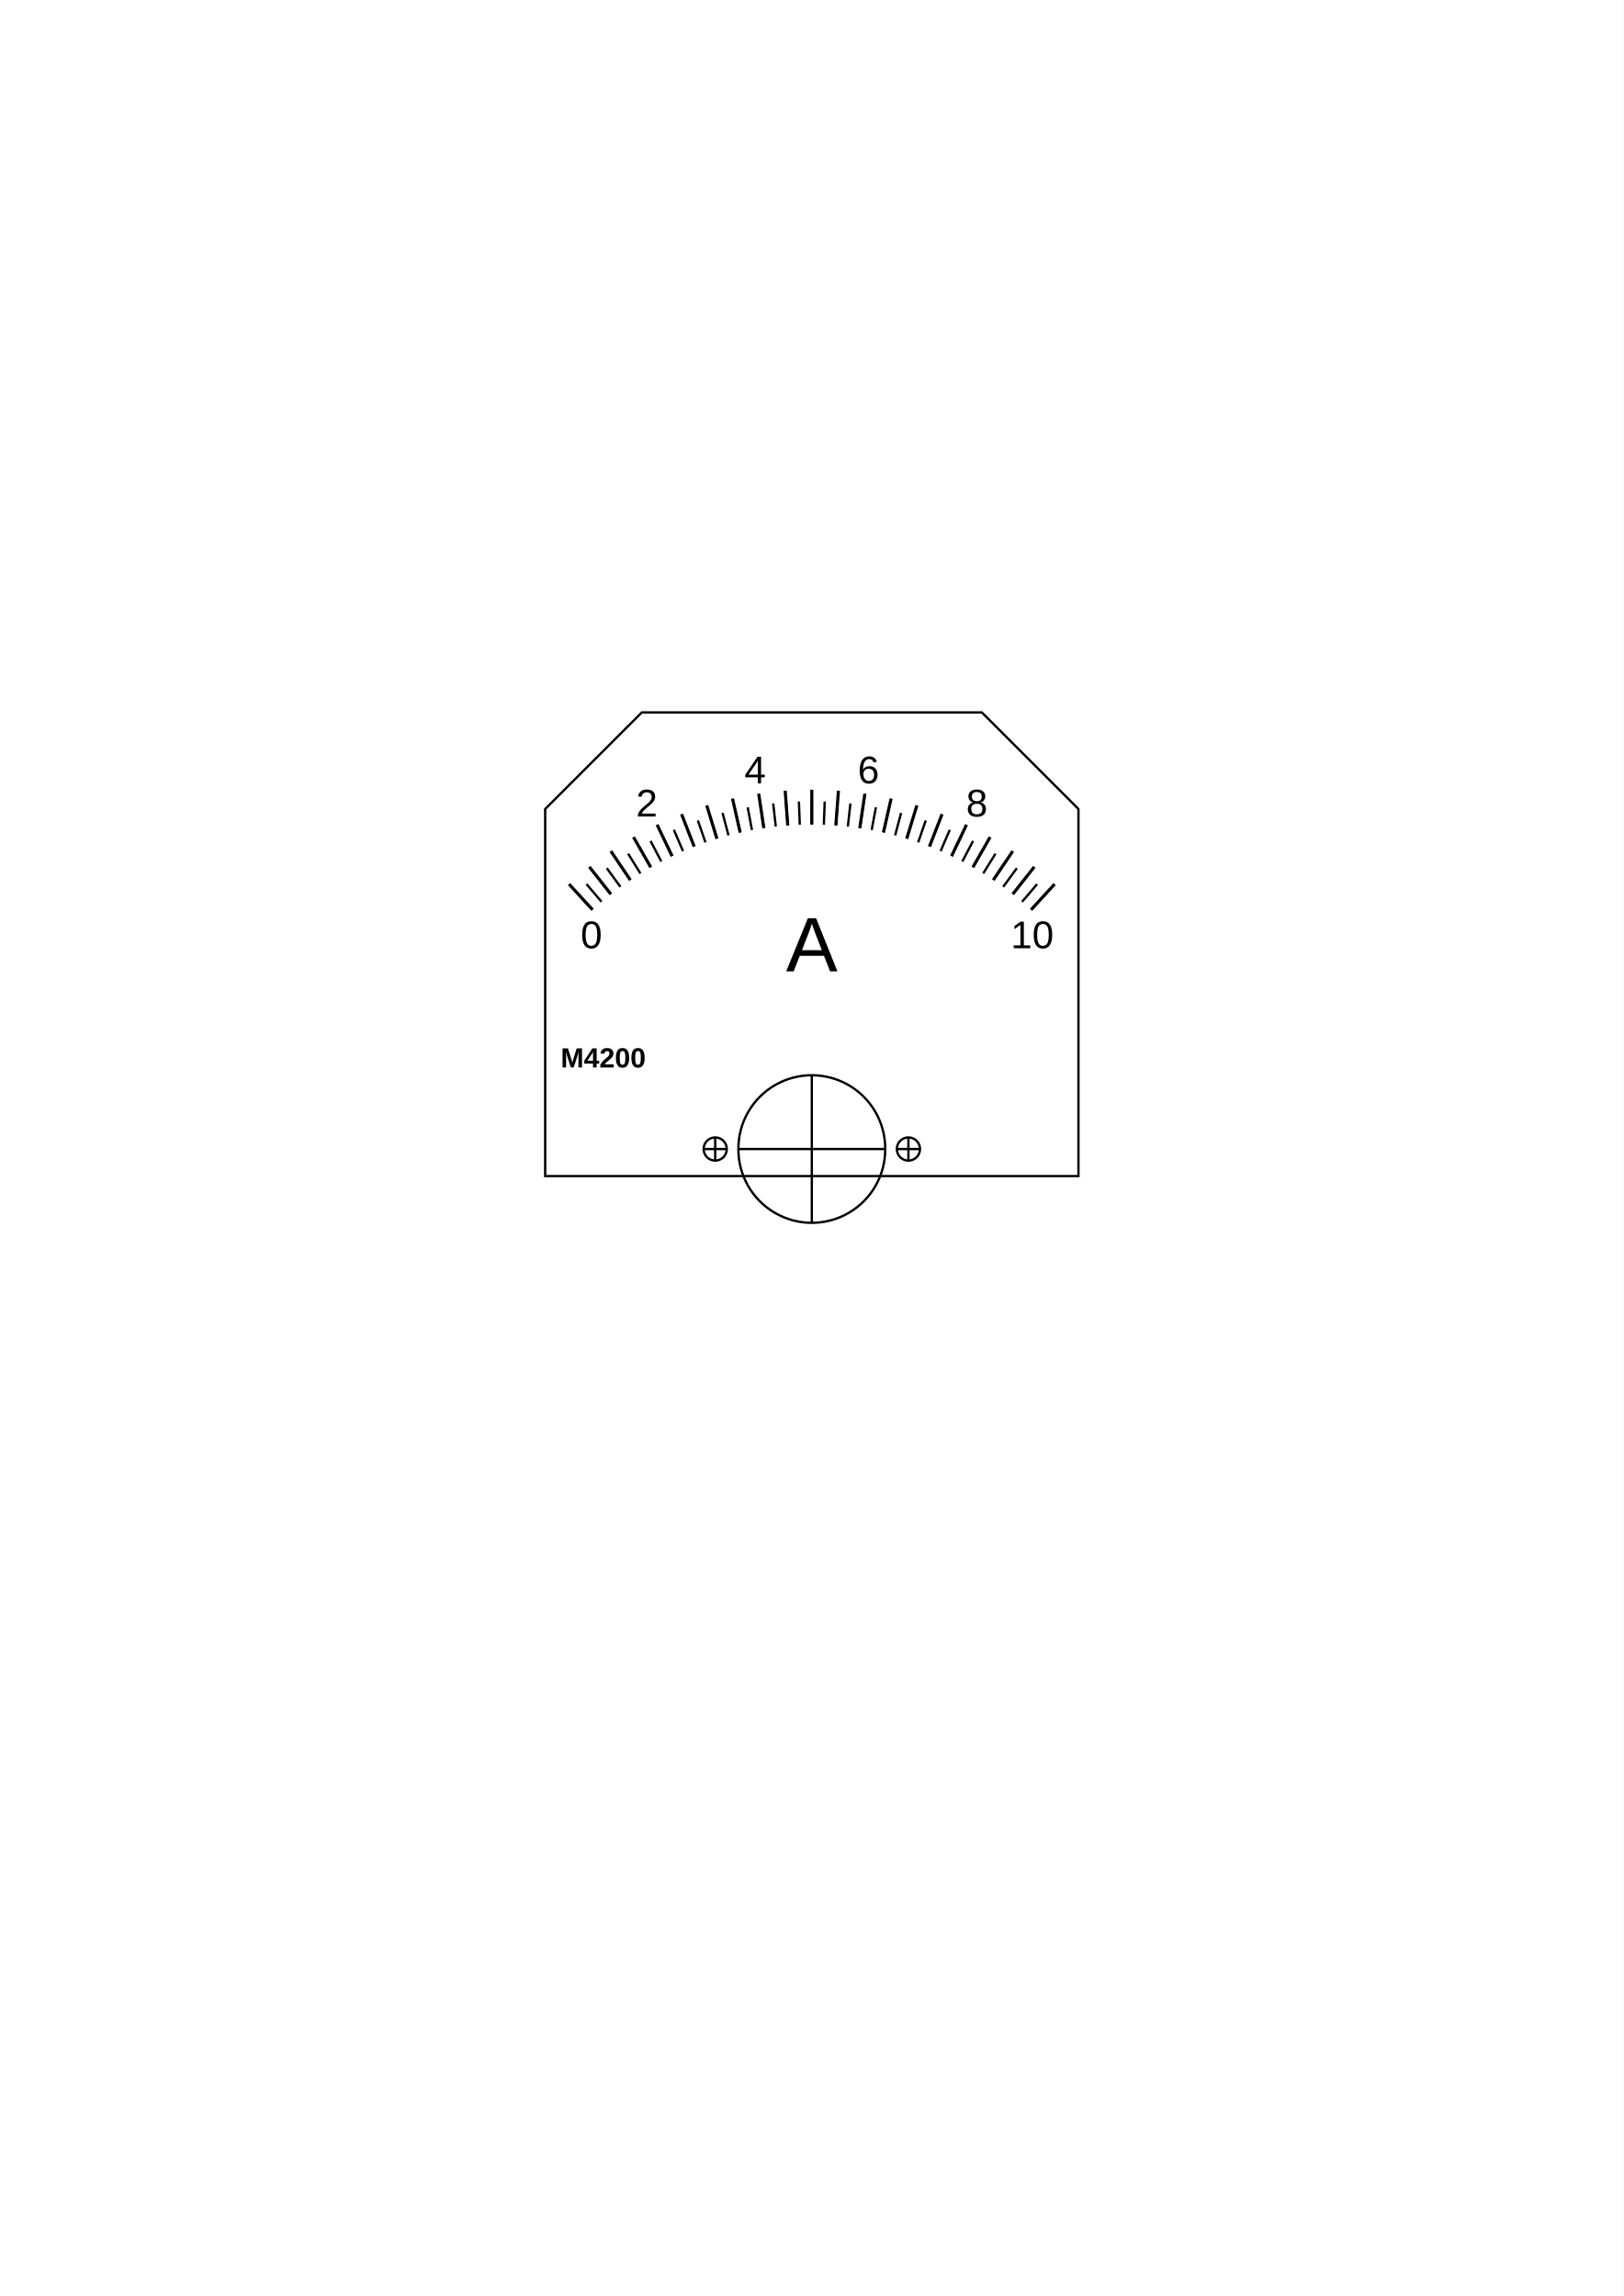
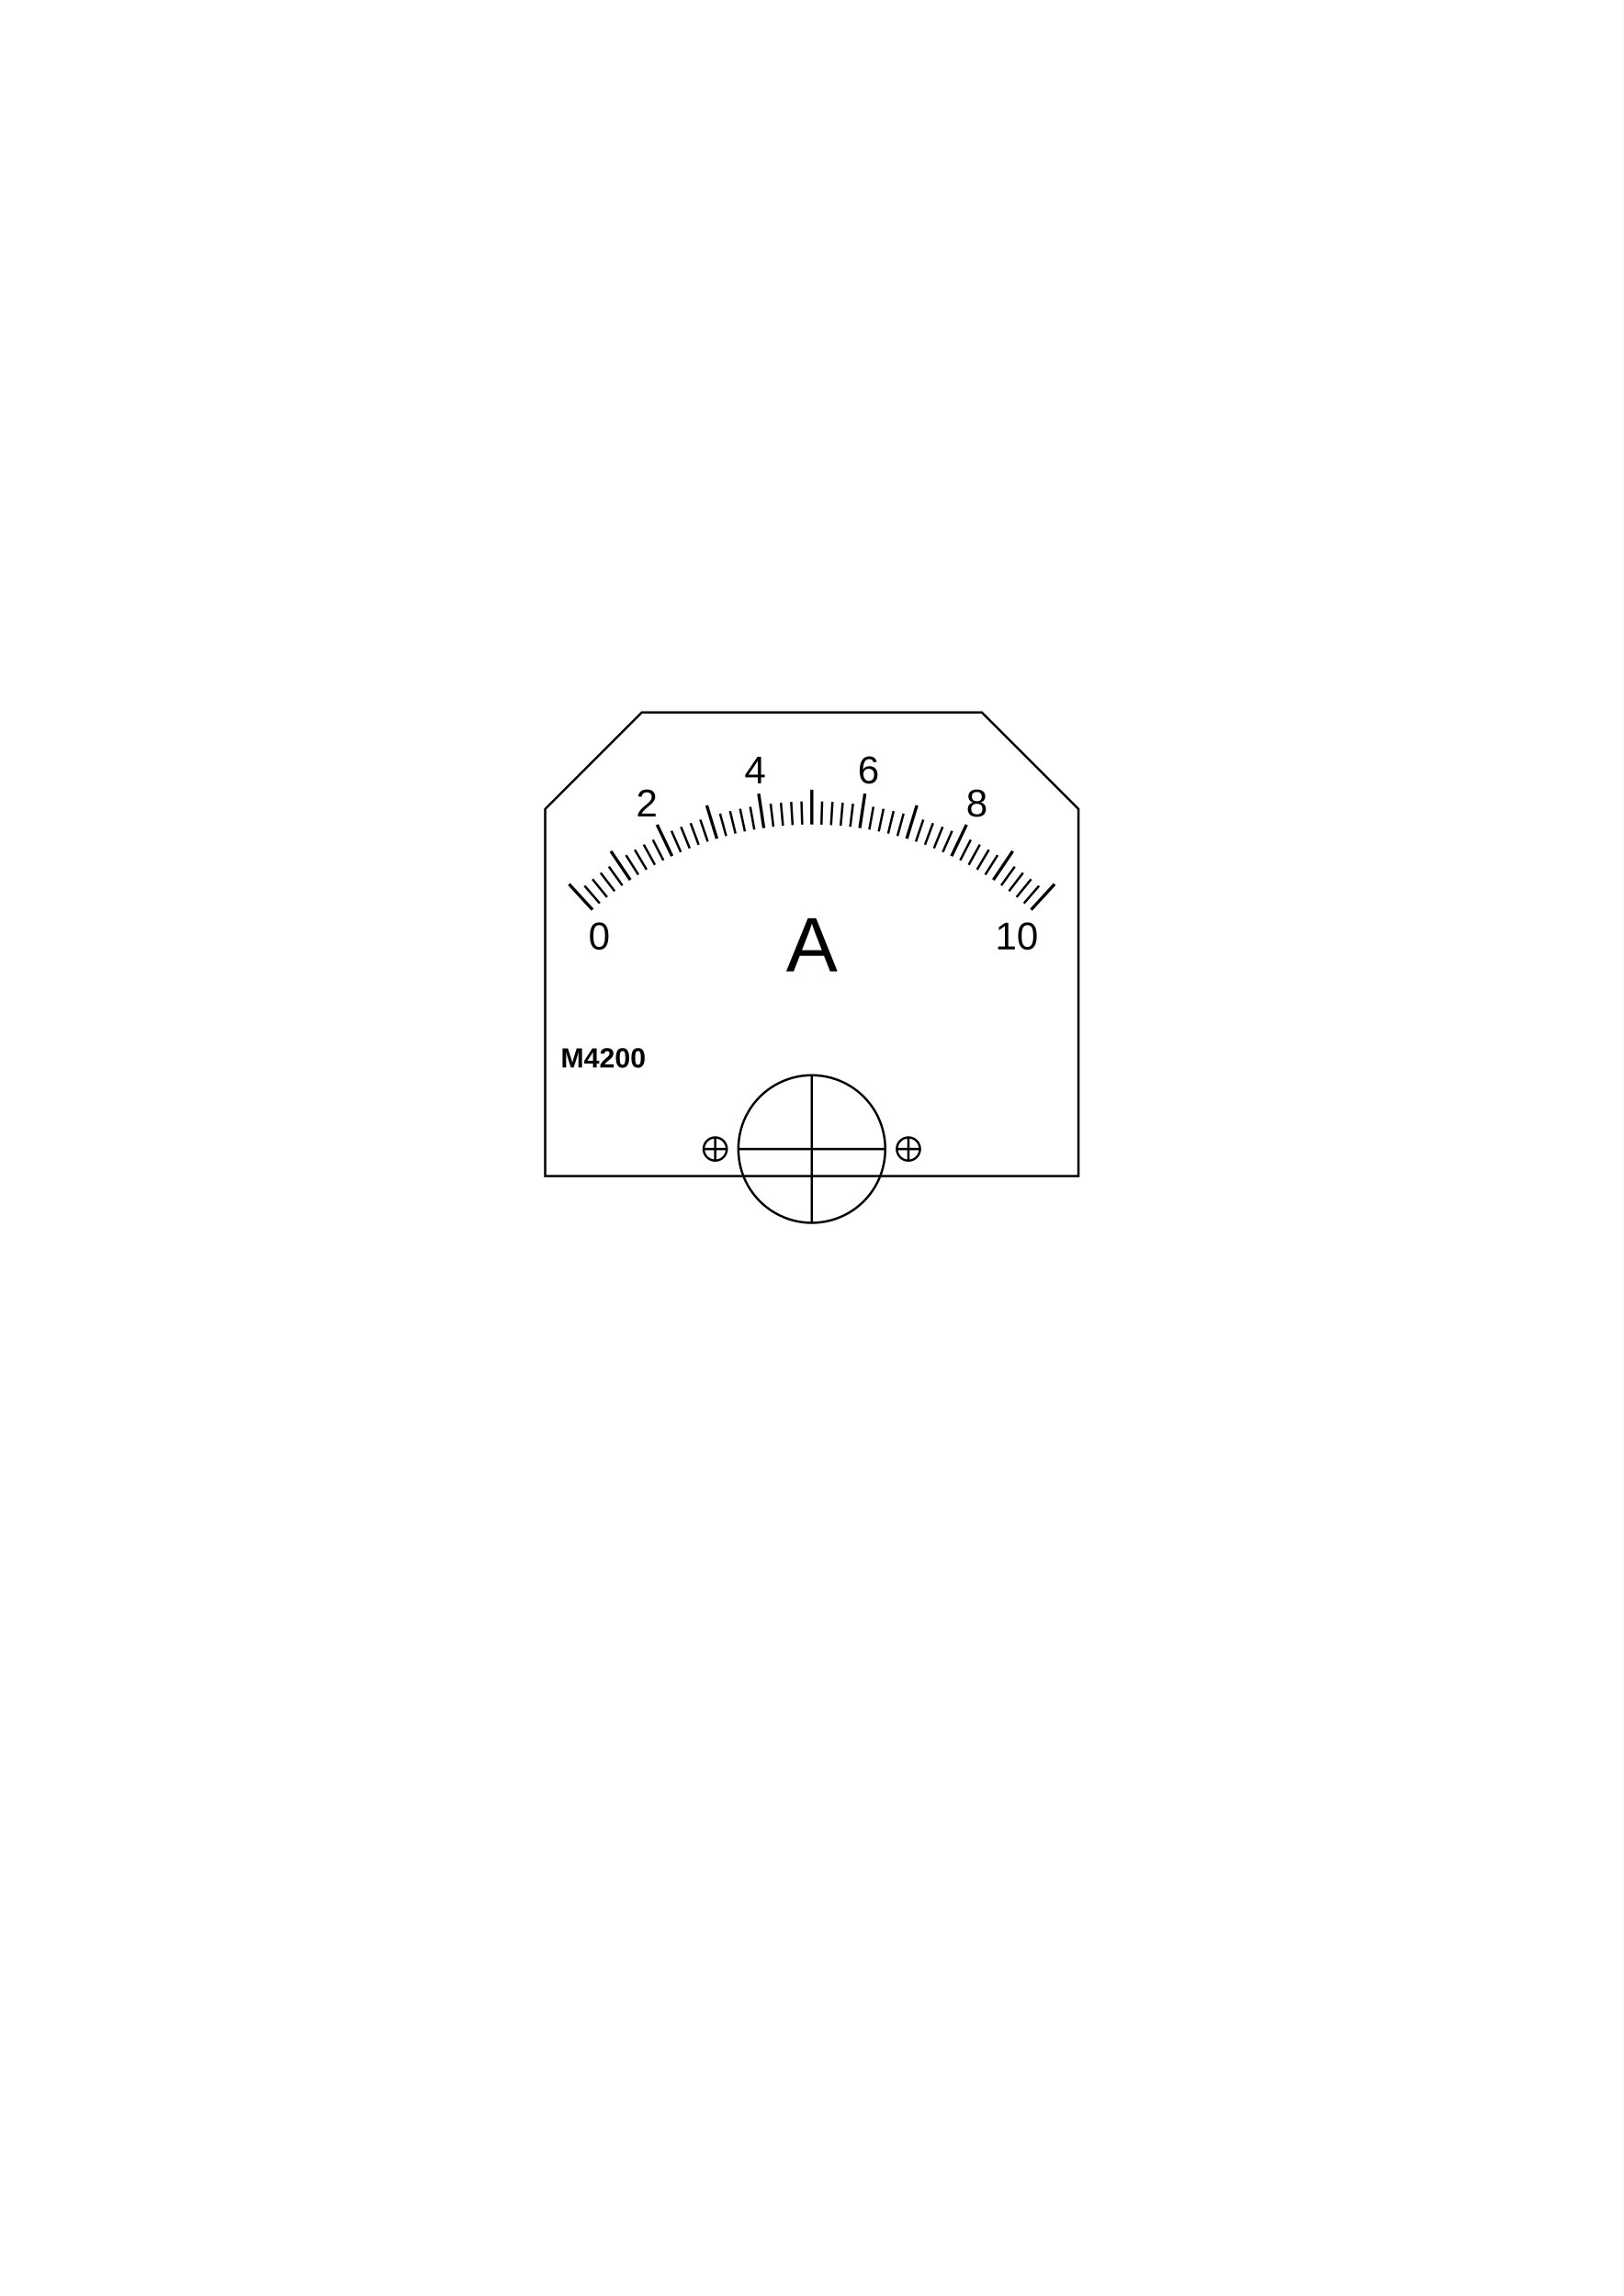
- <svg xmlns="http://www.w3.org/2000/svg" width="794" height="1123" data-generator-name="Scale Master" data-generator-version="0.3.20" data-image-size="A4" data-image-orientation="portrait">
+ <svg xmlns="http://www.w3.org/2000/svg" width="794" height="1123" data-generator-name="Scale Master" data-generator-version="0.4.0" data-image-size="A4" data-image-orientation="portrait">
  <rect id="background" width="100%" height="100%" fill="#ffffff" />
  <g stroke="#000000" id="scale_wrapper" fill="none" transform="translate(397,562)">
-     <g class="div" title="Divisions" stroke-width="1.512" stroke="#000000" data-r="158.7402" data-length="17.0079" data-angle="85">
-       <line x1="0" y1="-158.74" x2="0" y2="-175.748" transform="rotate(-42.5)" />
-       <line x1="0" y1="-158.74" x2="0" y2="-175.748" transform="rotate(-38.25)" />
-       <line x1="0" y1="-158.74" x2="0" y2="-175.748" transform="rotate(-34)" />
-       <line x1="0" y1="-158.74" x2="0" y2="-175.748" transform="rotate(-29.75)" />
-       <line x1="0" y1="-158.74" x2="0" y2="-175.748" transform="rotate(-25.5)" />
-       <line x1="0" y1="-158.74" x2="0" y2="-175.748" transform="rotate(-21.25)" />
-       <line x1="0" y1="-158.74" x2="0" y2="-175.748" transform="rotate(-17)" />
-       <line x1="0" y1="-158.74" x2="0" y2="-175.748" transform="rotate(-12.75)" />
-       <line x1="0" y1="-158.74" x2="0" y2="-175.748" transform="rotate(-8.5)" />
-       <line x1="0" y1="-158.74" x2="0" y2="-175.748" transform="rotate(-4.25)" />
-       <line x1="0" y1="-158.74" x2="0" y2="-175.748" />
-       <line x1="0" y1="-158.74" x2="0" y2="-175.748" transform="rotate(4.25)" />
-       <line x1="0" y1="-158.74" x2="0" y2="-175.748" transform="rotate(8.5)" />
-       <line x1="0" y1="-158.74" x2="0" y2="-175.748" transform="rotate(12.75)" />
-       <line x1="0" y1="-158.74" x2="0" y2="-175.748" transform="rotate(17)" />
-       <line x1="0" y1="-158.74" x2="0" y2="-175.748" transform="rotate(21.25)" />
-       <line x1="0" y1="-158.74" x2="0" y2="-175.748" transform="rotate(25.5)" />
-       <line x1="0" y1="-158.74" x2="0" y2="-175.748" transform="rotate(29.75)" />
-       <line x1="0" y1="-158.74" x2="0" y2="-175.748" transform="rotate(34)" />
-       <line x1="0" y1="-158.74" x2="0" y2="-175.748" transform="rotate(38.25)" />
-       <line x1="0" y1="-158.74" x2="0" y2="-175.748" transform="rotate(42.5 0,0) " />
-     </g>
-     <g class="div" title="Divisions 2 level" stroke-width="1.134" stroke="#000000" data-r="158.7402" data-length="11.3386" data-angle="85">
-       <line x1="0" y1="-158.74" x2="0" y2="-170.079" transform="rotate(-42.5)" />
-       <line x1="0" y1="-158.74" x2="0" y2="-170.079" transform="rotate(-40.375)" />
-       <line x1="0" y1="-158.74" x2="0" y2="-170.079" transform="rotate(-38.25)" />
-       <line x1="0" y1="-158.74" x2="0" y2="-170.079" transform="rotate(-36.125)" />
-       <line x1="0" y1="-158.74" x2="0" y2="-170.079" transform="rotate(-34)" />
-       <line x1="0" y1="-158.74" x2="0" y2="-170.079" transform="rotate(-31.875)" />
-       <line x1="0" y1="-158.74" x2="0" y2="-170.079" transform="rotate(-29.75)" />
-       <line x1="0" y1="-158.74" x2="0" y2="-170.079" transform="rotate(-27.625)" />
-       <line x1="0" y1="-158.74" x2="0" y2="-170.079" transform="rotate(-25.5)" />
-       <line x1="0" y1="-158.74" x2="0" y2="-170.079" transform="rotate(-23.375)" />
-       <line x1="0" y1="-158.74" x2="0" y2="-170.079" transform="rotate(-21.25)" />
-       <line x1="0" y1="-158.74" x2="0" y2="-170.079" transform="rotate(-19.125)" />
-       <line x1="0" y1="-158.74" x2="0" y2="-170.079" transform="rotate(-17)" />
-       <line x1="0" y1="-158.74" x2="0" y2="-170.079" transform="rotate(-14.875)" />
-       <line x1="0" y1="-158.74" x2="0" y2="-170.079" transform="rotate(-12.75)" />
-       <line x1="0" y1="-158.74" x2="0" y2="-170.079" transform="rotate(-10.625)" />
-       <line x1="0" y1="-158.74" x2="0" y2="-170.079" transform="rotate(-8.5)" />
-       <line x1="0" y1="-158.74" x2="0" y2="-170.079" transform="rotate(-6.375)" />
-       <line x1="0" y1="-158.74" x2="0" y2="-170.079" transform="rotate(-4.25)" />
-       <line x1="0" y1="-158.74" x2="0" y2="-170.079" transform="rotate(-2.125)" />
-       <line x1="0" y1="-158.74" x2="0" y2="-170.079" />
-       <line x1="0" y1="-158.74" x2="0" y2="-170.079" transform="rotate(2.125)" />
-       <line x1="0" y1="-158.74" x2="0" y2="-170.079" transform="rotate(4.25)" />
-       <line x1="0" y1="-158.74" x2="0" y2="-170.079" transform="rotate(6.375)" />
-       <line x1="0" y1="-158.74" x2="0" y2="-170.079" transform="rotate(8.5)" />
-       <line x1="0" y1="-158.74" x2="0" y2="-170.079" transform="rotate(10.625)" />
-       <line x1="0" y1="-158.74" x2="0" y2="-170.079" transform="rotate(12.75)" />
-       <line x1="0" y1="-158.74" x2="0" y2="-170.079" transform="rotate(14.875)" />
-       <line x1="0" y1="-158.74" x2="0" y2="-170.079" transform="rotate(17)" />
-       <line x1="0" y1="-158.74" x2="0" y2="-170.079" transform="rotate(19.125)" />
-       <line x1="0" y1="-158.74" x2="0" y2="-170.079" transform="rotate(21.25)" />
-       <line x1="0" y1="-158.74" x2="0" y2="-170.079" transform="rotate(23.375)" />
-       <line x1="0" y1="-158.74" x2="0" y2="-170.079" transform="rotate(25.5)" />
-       <line x1="0" y1="-158.74" x2="0" y2="-170.079" transform="rotate(27.625)" />
-       <line x1="0" y1="-158.74" x2="0" y2="-170.079" transform="rotate(29.75)" />
-       <line x1="0" y1="-158.74" x2="0" y2="-170.079" transform="rotate(31.875)" />
-       <line x1="0" y1="-158.74" x2="0" y2="-170.079" transform="rotate(34)" />
-       <line x1="0" y1="-158.74" x2="0" y2="-170.079" transform="rotate(36.125 0,0) " />
-       <line x1="0" y1="-158.74" x2="0" y2="-170.079" transform="rotate(38.25)" />
-       <line x1="0" y1="-158.74" x2="0" y2="-170.079" transform="rotate(40.375)" />
-       <line x1="0" y1="-158.74" x2="0" y2="-170.079" transform="rotate(42.5)" />
+     <g class="div" title="divs" stroke-width="1.134" stroke="#000000" data-r="158.7402" data-length="11.3386" data-angle="85" data-lev2-each="5" data-lev2-length="17.0079" data-lev2-stroke-width="1.5118">
+       <line x1="0" y1="-158.74" x2="0" y2="-175.748" transform="rotate(-42.5)" data-length="17.0079" stroke-width="1.512" />
+       <line x1="0" y1="-158.74" x2="0" y2="-170.079" transform="rotate(-40.8)" data-length="11.3386" />
+       <line x1="0" y1="-158.74" x2="0" y2="-170.079" transform="rotate(-39.1)" data-length="11.3386" />
+       <line x1="0" y1="-158.74" x2="0" y2="-170.079" transform="rotate(-37.4)" data-length="11.3386" />
+       <line x1="0" y1="-158.74" x2="0" y2="-170.079" transform="rotate(-35.7)" data-length="11.3386" />
+       <line x1="0" y1="-158.74" x2="0" y2="-175.748" transform="rotate(-34)" data-length="17.0079" stroke-width="1.512" />
+       <line x1="0" y1="-158.74" x2="0" y2="-170.079" transform="rotate(-32.3)" data-length="11.3386" />
+       <line x1="0" y1="-158.74" x2="0" y2="-170.079" transform="rotate(-30.6)" data-length="11.3386" />
+       <line x1="0" y1="-158.74" x2="0" y2="-170.079" transform="rotate(-28.9)" data-length="11.3386" />
+       <line x1="0" y1="-158.74" x2="0" y2="-170.079" transform="rotate(-27.2)" data-length="11.3386" />
+       <line x1="0" y1="-158.74" x2="0" y2="-175.748" transform="rotate(-25.5)" data-length="17.0079" stroke-width="1.512" />
+       <line x1="0" y1="-158.74" x2="0" y2="-170.079" transform="rotate(-23.8)" data-length="11.3386" />
+       <line x1="0" y1="-158.74" x2="0" y2="-170.079" transform="rotate(-22.1)" data-length="11.3386" />
+       <line x1="0" y1="-158.74" x2="0" y2="-170.079" transform="rotate(-20.4)" data-length="11.3386" />
+       <line x1="0" y1="-158.74" x2="0" y2="-170.079" transform="rotate(-18.7)" data-length="11.3386" />
+       <line x1="0" y1="-158.74" x2="0" y2="-175.748" transform="rotate(-17)" data-length="17.0079" stroke-width="1.512" />
+       <line x1="0" y1="-158.74" x2="0" y2="-170.079" transform="rotate(-15.3,0,0)" data-length="11.3386" />
+       <line x1="0" y1="-158.74" x2="0" y2="-170.079" transform="rotate(-13.6)" data-length="11.3386" />
+       <line x1="0" y1="-158.74" x2="0" y2="-170.079" transform="rotate(-11.9)" data-length="11.3386" />
+       <line x1="0" y1="-158.74" x2="0" y2="-170.079" transform="rotate(-10.2)" data-length="11.3386" />
+       <line x1="0" y1="-158.74" x2="0" y2="-175.748" data-length="17.0079" stroke-width="1.512" transform="rotate(-8.5)" />
+       <line x1="0" y1="-158.74" x2="0" y2="-170.079" data-length="11.3386" transform="rotate(-6.8)" />
+       <line x1="0" y1="-158.74" x2="0" y2="-170.079" data-length="11.3386" transform="rotate(-5.1)" />
+       <line x1="0" y1="-158.74" x2="0" y2="-170.079" data-length="11.3386" transform="rotate(-3.4)" />
+       <line x1="0" y1="-158.74" x2="0" y2="-170.079" data-length="11.3386" transform="rotate(-1.7)" />
+       <line x1="0" y1="-158.74" x2="0" y2="-175.748" data-length="17.0079" stroke-width="1.512" />
+       <line x1="0" y1="-158.74" x2="0" y2="-170.079" transform="rotate(1.7)" data-length="11.3386" />
+       <line x1="0" y1="-158.74" x2="0" y2="-170.079" transform="rotate(3.4)" data-length="11.3386" />
+       <line x1="0" y1="-158.74" x2="0" y2="-170.079" transform="rotate(5.1)" data-length="11.3386" />
+       <line x1="0" y1="-158.74" x2="0" y2="-170.079" transform="rotate(6.8)" data-length="11.3386" />
+       <line x1="0" y1="-158.74" x2="0" y2="-175.748" transform="rotate(8.5,0,0)" data-length="17.0079" stroke-width="1.512" />
+       <line x1="0" y1="-158.74" x2="0" y2="-170.079" transform="rotate(10.2)" data-length="11.3386" />
+       <line x1="0" y1="-158.74" x2="0" y2="-170.079" transform="rotate(11.9)" data-length="11.3386" />
+       <line x1="0" y1="-158.74" x2="0" y2="-170.079" transform="rotate(13.6)" data-length="11.3386" />
+       <line x1="0" y1="-158.74" x2="0" y2="-170.079" transform="rotate(15.3)" data-length="11.3386" />
+       <line x1="0" y1="-158.74" x2="0" y2="-175.748" transform="rotate(17,0,0)" data-length="17.0079" stroke-width="1.512" />
+       <line x1="0" y1="-158.74" x2="0" y2="-170.079" transform="rotate(18.7)" data-length="11.3386" />
+       <line x1="0" y1="-158.74" x2="0" y2="-170.079" transform="rotate(20.4,0,0)" data-length="11.3386" />
+       <line x1="0" y1="-158.74" x2="0" y2="-170.079" transform="rotate(22.1)" data-length="11.3386" />
+       <line x1="0" y1="-158.74" x2="0" y2="-170.079" transform="rotate(23.8)" data-length="11.3386" />
+       <line x1="0" y1="-158.74" x2="0" y2="-175.748" transform="rotate(25.5)" data-length="17.0079" stroke-width="1.512" />
+       <line x1="0" y1="-158.74" x2="0" y2="-170.079" data-length="11.3386" transform="rotate(27.2)" />
+       <line x1="0" y1="-158.74" x2="0" y2="-170.079" data-length="11.3386" transform="rotate(28.9)" />
+       <line x1="0" y1="-158.74" x2="0" y2="-170.079" data-length="11.3386" transform="rotate(30.6)" />
+       <line x1="0" y1="-158.74" x2="0" y2="-170.079" data-length="11.3386" transform="rotate(32.3)" />
+       <line x1="0" y1="-158.74" x2="0" y2="-175.748" data-length="17.0079" stroke-width="1.512" transform="rotate(34)" />
+       <line x1="0" y1="-158.74" x2="0" y2="-170.079" data-length="11.3386" transform="rotate(35.7)" />
+       <line x1="0" y1="-158.74" x2="0" y2="-170.079" data-length="11.3386" transform="rotate(37.4)" />
+       <line x1="0" y1="-158.74" x2="0" y2="-170.079" data-length="11.3386" transform="rotate(39.1)" />
+       <line x1="0" y1="-158.74" x2="0" y2="-170.079" data-length="11.3386" transform="rotate(40.8)" />
+       <line x1="0" y1="-158.74" x2="0" y2="-175.748" data-length="17.0079" stroke-width="1.512" transform="rotate(42.5)" />
    </g>
    <g data-label-start="0" fill="#000000" stroke="none" class="label" title="Value labels" dominant-baseline="central" font-family="Arial" font-size="18.898" text-anchor="middle" data-r="187.4646" data-angle="85" data-keep-angle="false" data-label-step="2">
-       <text stroke="none" dominant-baseline="central" x="-8.693" y="-150.047" transform="rotate(-42.5 0,0) rotate(42.5 -8.6929,-150.0472) " data-keep-angle="true">0</text>
-       <text stroke="none" dominant-baseline="central" x="0" y="-187.465" transform="rotate(-25.5,0,0) rotate(25.5,0,-187.4646)" data-keep-angle="false">2</text>
-       <text transform="rotate(-8.5) rotate(8.5,0,-187.4646)" stroke="none" dominant-baseline="central" x="0" y="-187.465" data-keep-angle="false">4</text>
-       <text stroke="none" dominant-baseline="central" x="0" y="-187.465" transform="rotate(8.5) rotate(-8.5,0,-187.4646)" data-keep-angle="false">6</text>
-       <text data-keep-angle="false" transform="rotate(25.5) rotate(-25.5,0,-187.4646)" stroke="none" dominant-baseline="central" text-anchor="middle" y="-187.465" x="0">8</text>
-       <text data-keep-angle="false" transform="rotate(42.5 0,0) rotate(-42.5 8.6929,-150.0472) " stroke="none" dominant-baseline="central" text-anchor="middle" y="-150.047" x="8.693">10</text>
+       <text x="0" y="-187.465" text-anchor="middle" dominant-baseline="central" stroke="none" data-keep-angle="false" transform="rotate(-42.5 0,0) rotate(42.5 5.4091e-14,-187.4646) translate(22.6772,34.0157) ">0</text>
+       <text x="0" y="-187.465" text-anchor="middle" dominant-baseline="central" stroke="none" data-keep-angle="false" transform="rotate(-25.5) rotate(25.5,0,-187.4646)">2</text>
+       <text x="0" y="-187.465" text-anchor="middle" dominant-baseline="central" stroke="none" data-keep-angle="false" transform="rotate(-8.5) rotate(8.5,0,-187.4646)">4</text>
+       <text x="0" y="-187.465" text-anchor="middle" dominant-baseline="central" stroke="none" data-keep-angle="false" transform="rotate(8.5) rotate(-8.5,0,-187.4646)">6</text>
+       <text x="0" y="-187.465" text-anchor="middle" dominant-baseline="central" stroke="none" data-keep-angle="false" transform="rotate(25.5 0,0) rotate(-25.5 0,-187.4646) ">8</text>
+       <text x="0" y="-187.465" text-anchor="middle" dominant-baseline="central" stroke="none" data-keep-angle="false" transform="rotate(42.5 0,0) rotate(-42.5 -5.4091e-14,-187.4646) translate(-26.4567,34.0157) ">10</text>
    </g>
    <text stroke="none" transform="translate(0,-100) " dominant-baseline="central" class="label" fill="#000000" title="Center label" y="0" font-family="Arial" font-size="37.795" font-weight="normal" text-anchor="middle">A</text>
-     <path class="plate plate-rectangular-top" title="Scale Plate" stroke="#000000" d="M0 0 H -130.394 V -179.528 L -83.15 -226.772 H 83.15 L 130.394 -179.528 V 0 Z" transform="translate(0,13.22835)" data-width="260.7874" data-height="226.7717" data-top-cut="47.2441" stroke-width="1.134" />
+     <path class="plate plate-rectangular-top" title="Scale Plate" stroke="#000000" d="M0 0 H -130.394 V -179.528 L -83.15 -226.772 H 83.15 L 130.394 -179.528 V 0 Z" transform="translate(0,13.2283)" data-width="260.7874" data-height="226.7717" data-top-cut="47.2441" stroke-width="1.134" />
    <text stroke="none" font-weight="bold" transform="translate(-102,31) " font-size="13.606" font-family="Arial" fill="#000000" dominant-baseline="central" text-anchor="middle" y="-75.591" x="0" class="label">М4200</text>
    <path data-r="35.9055" data-cy="0" data-cx="0" title="center" d="M-35.906,0a35.906,35.906 0 1,0 71.811,0a35.906,35.906 0 1,0 -71.811,0M0 -35.906 V35.906 M-35.906 0 H35.906" fill="none" stroke="#000000" stroke-width="1.134" class="circlecnt" />
    <path transform="translate(-47.2441,0) " data-r="5.6693" data-cy="0" data-cx="0" title="hole" d="M-5.669,0a5.669,5.669 0 1,0 11.339,0a5.669,5.669 0 1,0 -11.339,0M0 -5.669 V5.669 M-5.669 0 H5.669" fill="none" stroke="#000000" stroke-width="1.134" class="circlecnt" />
    <path transform="translate(47.2441,0) " data-r="5.6693" data-cy="0" data-cx="0" title="hole" d="M-5.669,0a5.669,5.669 0 1,0 11.339,0a5.669,5.669 0 1,0 -11.339,0M0 -5.669 V5.669 M-5.669 0 H5.669" fill="none" stroke="#000000" stroke-width="1.134" class="circlecnt" />
  </g>
</svg>
